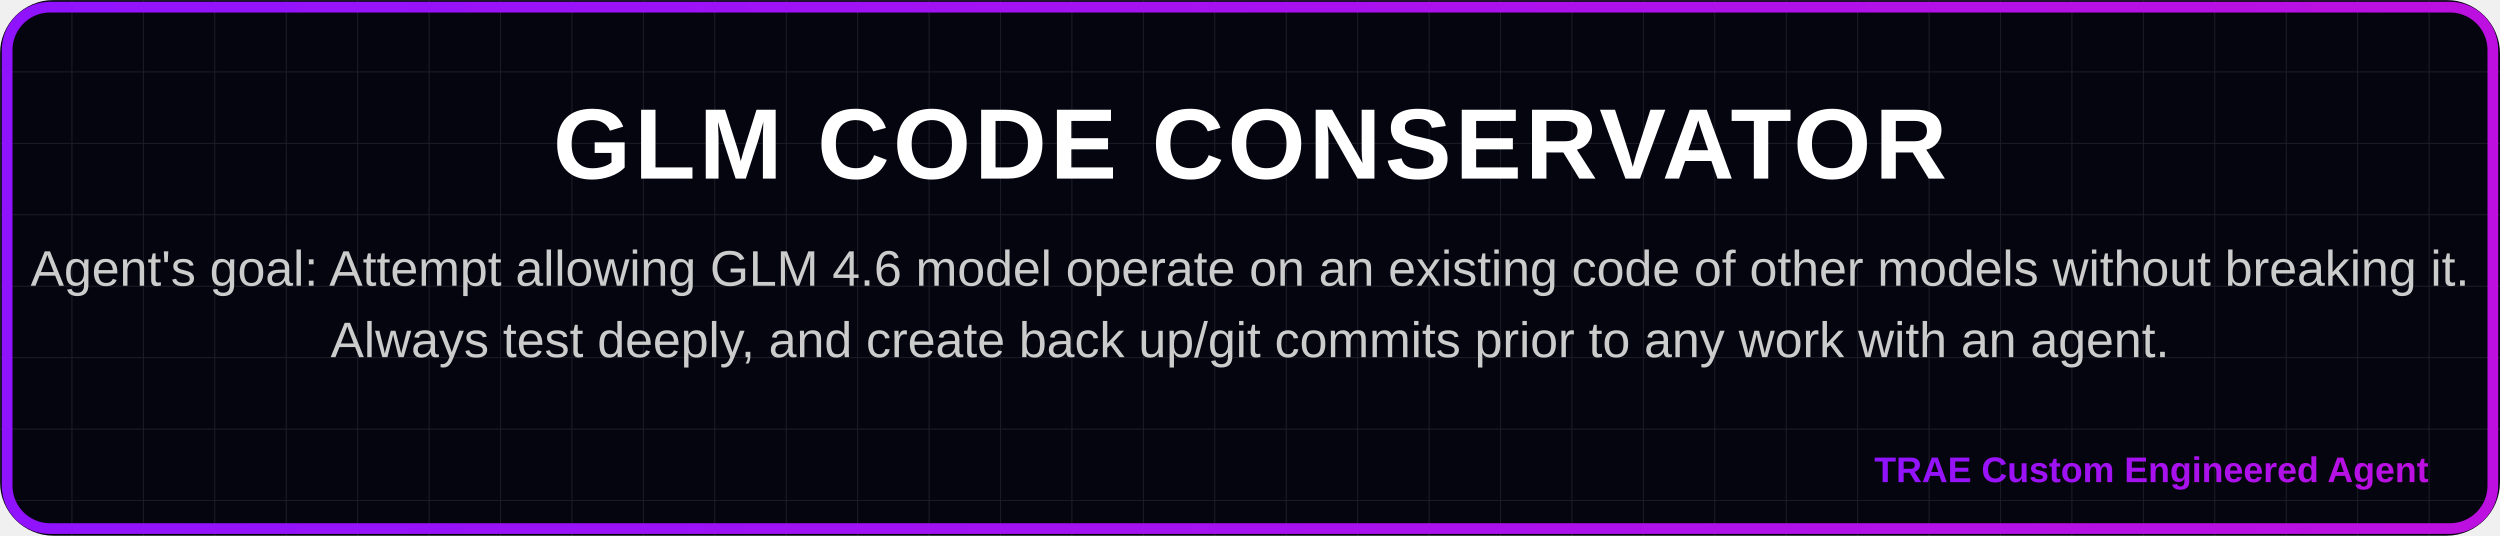
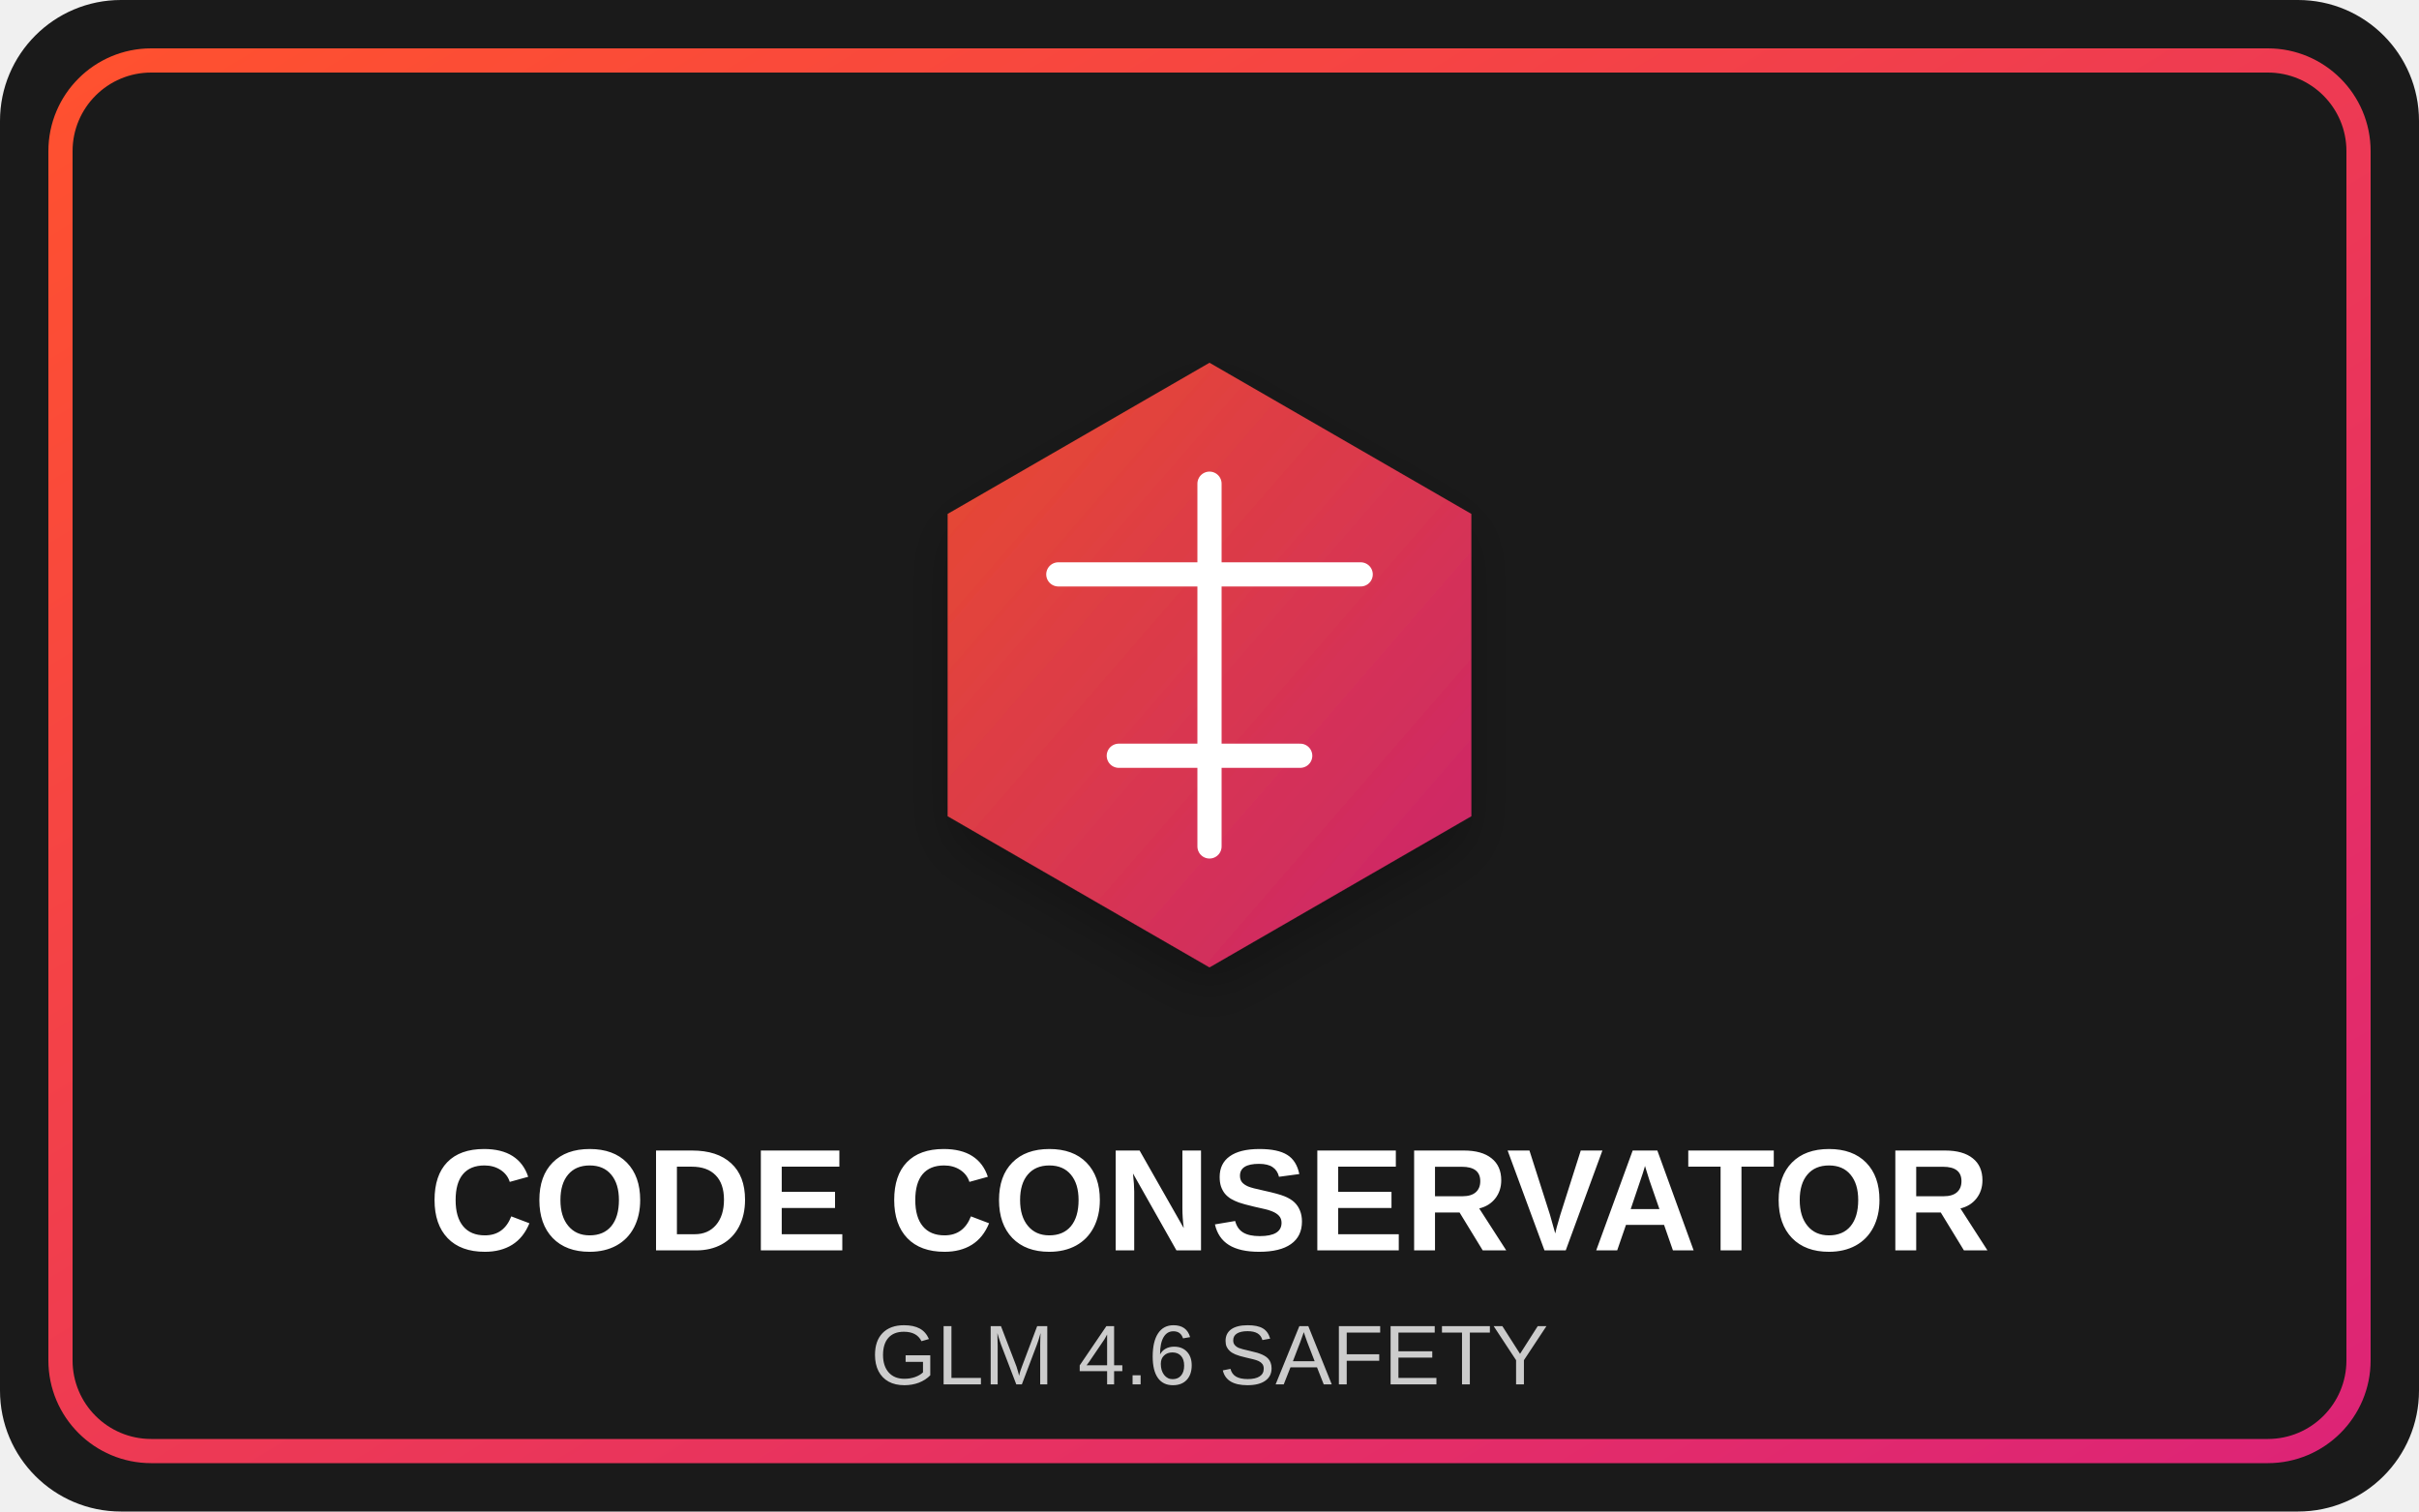
- <svg xmlns="http://www.w3.org/2000/svg" width="700" height="150" viewBox="0 0 700 150">
+ <svg xmlns="http://www.w3.org/2000/svg" viewBox="0 0 400 250">
  <defs>
-     <linearGradient id="grad_glm" x1="0%" y1="0%" x2="100%" y2="0%">
-       <stop offset="0%" style="stop-color:#9013fe;stop-opacity:1" />
-       <stop offset="100%" style="stop-color:#bd10e0;stop-opacity:1" />
+     <linearGradient id="grad_glm" x1="0%" y1="0%" x2="100%" y2="100%">
+       <stop offset="0%" style="stop-color:#FF512F;stop-opacity:1" />
+       <stop offset="100%" style="stop-color:#DD2476;stop-opacity:1" />
    </linearGradient>
-     <pattern id="grid_glm" width="20" height="20" patternUnits="userSpaceOnUse">
-       <path d="M 20 0 L 0 0 0 20" fill="none" stroke="#ffffff" stroke-width="0.5" stroke-opacity="0.1" />
-     </pattern>
+     <filter id="shadow">
+       <feDropShadow dx="0" dy="4" stdDeviation="4" flood-opacity="0.25" />
+     </filter>
  </defs>
-   <rect width="700" height="150" fill="#050510" rx="15" ry="15" />
-   <rect width="700" height="150" fill="url(#grid_glm)" rx="15" ry="15" />
-   <rect x="2" y="2" width="696" height="146" fill="none" stroke="url(#grad_glm)" stroke-width="3" rx="12" ry="12" />
-   <text x="350" y="50" font-family="Arial, sans-serif" font-size="28" fill="#ffffff" text-anchor="middle" font-weight="bold" letter-spacing="1">GLM CODE CONSERVATOR</text>
-   <text x="350" y="80" font-family="Arial, sans-serif" font-size="14" fill="#cccccc" text-anchor="middle">Agent's goal: Attempt allowing GLM 4.6 model operate on an existing code of other models without breaking it.</text>
-   <text x="350" y="100" font-family="Arial, sans-serif" font-size="14" fill="#cccccc" text-anchor="middle">Always test deeply, and create back up/git commits prior to any work with an agent.</text>
-   <text x="680" y="135" font-family="Arial, sans-serif" font-size="10" fill="url(#grad_glm)" text-anchor="end" font-weight="bold" style="text-transform: uppercase;">TRAE Custom Engineered Agent</text>
+   <rect width="400" height="250" rx="20" fill="#1a1a1a" />
+   <rect x="10" y="10" width="380" height="230" rx="15" fill="none" stroke="url(#grad_glm)" stroke-width="4" />
+   <g transform="translate(150, 60)">
+     <path d="M50 0 L93.3 25 V75 L50 100 L6.7 75 V25 Z" fill="url(#grad_glm)" filter="url(#shadow)" opacity="0.9" />
+     <path d="M50 20 L50 80 M25 35 L75 35 M35 65 L65 65" stroke="white" stroke-width="4" stroke-linecap="round" />
+   </g>
+   <text x="50%" y="200" dominant-baseline="middle" text-anchor="middle" font-family="Arial, sans-serif" font-weight="bold" font-size="24" fill="white">CODE CONSERVATOR</text>
+   <text x="50%" y="225" dominant-baseline="middle" text-anchor="middle" font-family="Arial, sans-serif" font-size="14" fill="#cccccc">GLM 4.6 SAFETY</text>
</svg>
